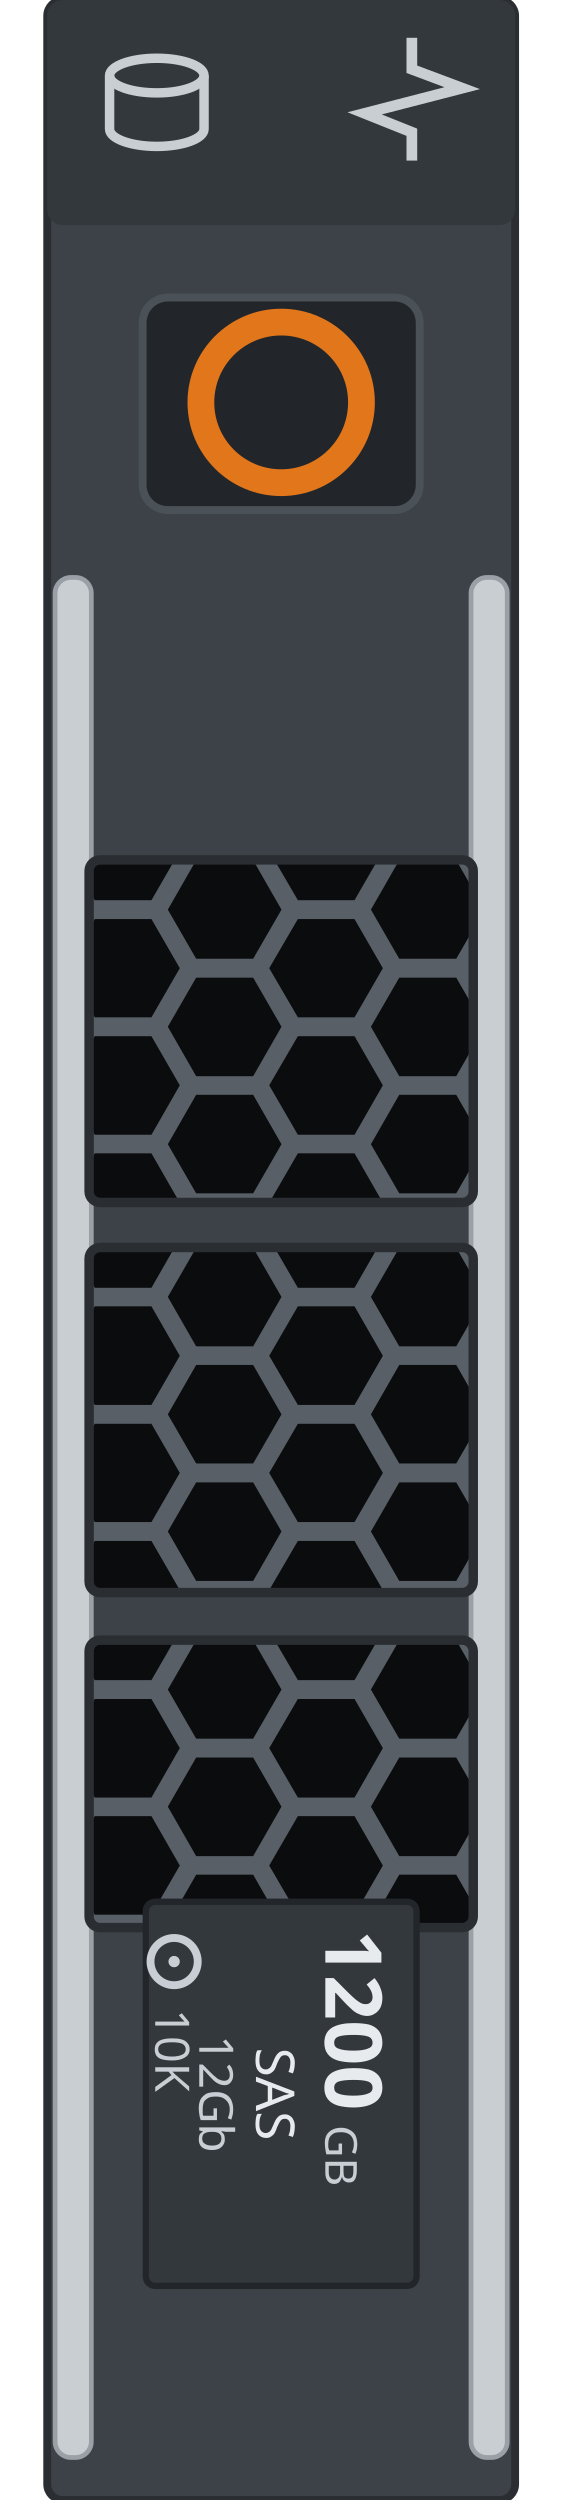
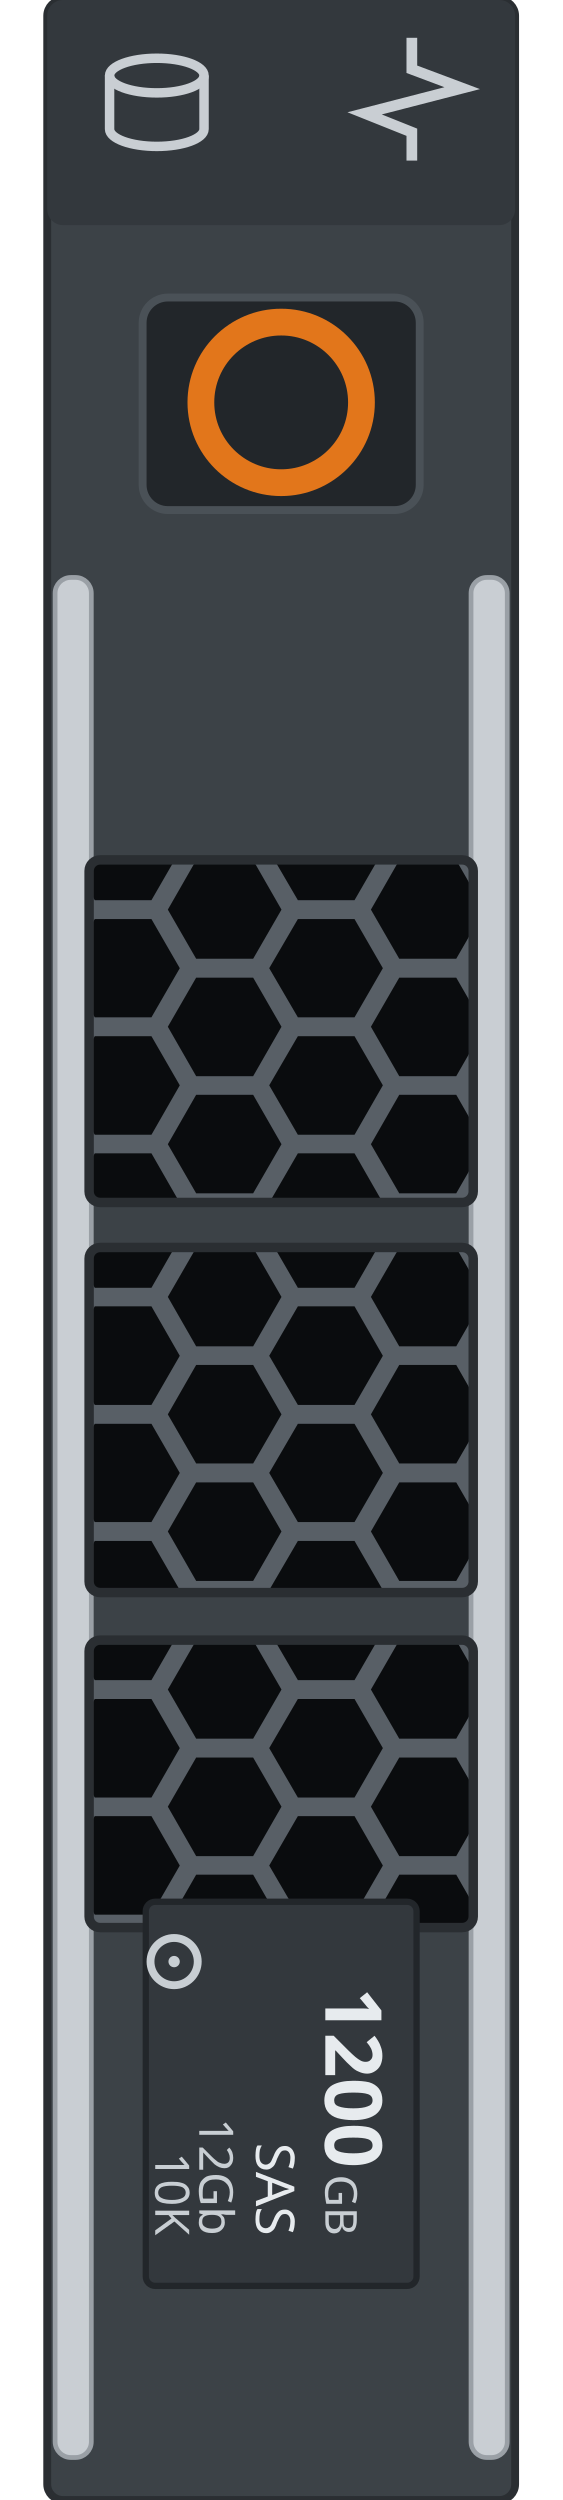
<svg xmlns="http://www.w3.org/2000/svg" width="17.868mm" height="79.4mm" viewBox="0 0 17.868 79.4">
  <defs>
    <clipPath id="w0">
      <rect x="2.83" y="27.31" width="12.20" height="10.88" rx="0.35" />
    </clipPath>
    <clipPath id="w1">
      <rect x="2.83" y="39.62" width="12.20" height="10.96" rx="0.35" />
    </clipPath>
    <clipPath id="w2">
      <rect x="2.83" y="52.09" width="12.20" height="9.13" rx="0.35" />
    </clipPath>
  </defs>
  <rect x="1.50" y="0" width="14.86" height="79.4" rx="0.5" fill="#3c4247" stroke="#2a2e32" stroke-width="0.25" />
  <rect x="1.50" y="0" width="14.86" height="7.15" rx="0.5" fill="#33383d" />
  <g id="lamp-activity" transform="rotate(90 13.13 3.15)" fill="none" stroke="#c9ced3" stroke-width="0.34">
    <path d="M11.18 3.2 l1.0 0 0.6 -1.6 0.8 3.1 0.6 -1.5 0.9 0" />
  </g>
  <g id="lamp-status" fill="none" stroke="#c9ced3" stroke-width="0.3">
    <ellipse cx="4.98" cy="2.4" rx="1.5" ry="0.55" />
    <path d="M3.48 2.4 v1.7 a1.5 0.55 0 0 0 3.0 0 v-1.7" />
  </g>
  <rect x="1.75" y="18.34" width="1.15" height="59.71" rx="0.5" fill="#c9ced3" stroke="#9aa0a6" stroke-width="0.15" />
  <rect x="14.96" y="18.34" width="1.15" height="59.71" rx="0.5" fill="#c9ced3" stroke="#9aa0a6" stroke-width="0.15" />
  <rect id="release" x="4.53" y="9.45" width="8.8" height="6.75" rx="0.8" fill="#22262a" stroke="#4a5157" stroke-width="0.25" />
  <circle cx="8.93" cy="12.78" r="2.55" fill="none" stroke="#e2761b" stroke-width="0.85" />
  <g id="window-1" clip-path="url(#w0)">
    <rect x="2.83" y="27.31" width="12.20" height="10.88" fill="#585f66" />
    <g fill="#0a0c0e">
      <path d="M2.49 25.16 L1.59 26.73 L-0.22 26.73 L-1.12 25.16 L-0.22 23.60 L1.59 23.60 Z" />
      <path d="M2.49 28.89 L1.59 30.45 L-0.22 30.45 L-1.12 28.89 L-0.22 27.32 L1.59 27.32 Z" />
      <path d="M2.49 32.61 L1.59 34.18 L-0.22 34.18 L-1.12 32.61 L-0.22 31.05 L1.59 31.05 Z" />
      <path d="M2.49 36.34 L1.59 37.90 L-0.22 37.90 L-1.12 36.34 L-0.22 34.77 L1.59 34.77 Z" />
      <path d="M2.49 40.06 L1.59 41.62 L-0.22 41.62 L-1.12 40.06 L-0.22 38.50 L1.59 38.50 Z" />
      <path d="M5.71 27.03 L4.81 28.59 L3.01 28.59 L2.10 27.03 L3.01 25.46 L4.81 25.46 Z" />
      <path d="M5.71 30.75 L4.81 32.31 L3.01 32.31 L2.10 30.75 L3.01 29.19 L4.81 29.19 Z" />
      <path d="M5.71 34.47 L4.81 36.04 L3.01 36.04 L2.10 34.47 L3.01 32.91 L4.81 32.91 Z" />
      <path d="M5.71 38.20 L4.81 39.76 L3.01 39.76 L2.10 38.20 L3.01 36.63 L4.81 36.63 Z" />
      <path d="M8.94 25.16 L8.04 26.73 L6.23 26.73 L5.33 25.16 L6.23 23.60 L8.04 23.60 Z" />
      <path d="M8.94 28.89 L8.04 30.45 L6.23 30.45 L5.33 28.89 L6.23 27.32 L8.04 27.32 Z" />
      <path d="M8.94 32.61 L8.04 34.18 L6.23 34.18 L5.33 32.61 L6.23 31.05 L8.04 31.05 Z" />
      <path d="M8.94 36.34 L8.04 37.90 L6.23 37.90 L5.33 36.34 L6.23 34.77 L8.04 34.77 Z" />
      <path d="M8.94 40.06 L8.04 41.62 L6.23 41.62 L5.33 40.06 L6.23 38.50 L8.04 38.50 Z" />
      <path d="M12.16 27.03 L11.26 28.59 L9.46 28.59 L8.55 27.03 L9.46 25.46 L11.26 25.46 Z" />
      <path d="M12.16 30.75 L11.26 32.31 L9.46 32.31 L8.55 30.75 L9.46 29.19 L11.26 29.19 Z" />
      <path d="M12.16 34.47 L11.26 36.04 L9.46 36.04 L8.55 34.47 L9.46 32.91 L11.26 32.91 Z" />
      <path d="M12.16 38.20 L11.26 39.76 L9.46 39.76 L8.55 38.20 L9.46 36.63 L11.26 36.63 Z" />
      <path d="M15.39 25.16 L14.49 26.73 L12.68 26.73 L11.78 25.16 L12.68 23.60 L14.49 23.60 Z" />
      <path d="M15.39 28.89 L14.49 30.45 L12.68 30.45 L11.78 28.89 L12.68 27.32 L14.49 27.32 Z" />
      <path d="M15.39 32.61 L14.49 34.18 L12.68 34.18 L11.78 32.61 L12.68 31.05 L14.49 31.05 Z" />
      <path d="M15.39 36.34 L14.49 37.90 L12.68 37.90 L11.78 36.34 L12.68 34.77 L14.49 34.77 Z" />
      <path d="M15.39 40.06 L14.49 41.62 L12.68 41.62 L11.78 40.06 L12.68 38.50 L14.49 38.50 Z" />
      <path d="M18.61 27.03 L17.71 28.59 L15.91 28.59 L15.00 27.03 L15.91 25.46 L17.71 25.46 Z" />
      <path d="M18.61 30.75 L17.71 32.31 L15.91 32.31 L15.00 30.75 L15.91 29.19 L17.71 29.19 Z" />
      <path d="M18.61 34.47 L17.71 36.04 L15.91 36.04 L15.00 34.47 L15.91 32.91 L17.71 32.91 Z" />
      <path d="M18.61 38.20 L17.71 39.76 L15.91 39.76 L15.00 38.20 L15.91 36.63 L17.71 36.63 Z" />
    </g>
  </g>
  <rect x="2.83" y="27.31" width="12.20" height="10.88" rx="0.35" fill="none" stroke="#2a2e32" stroke-width="0.3" />
  <g id="window-2" clip-path="url(#w1)">
    <rect x="2.83" y="39.62" width="12.20" height="10.96" fill="#585f66" />
    <g fill="#0a0c0e">
      <path d="M2.49 37.47 L1.59 39.03 L-0.22 39.03 L-1.12 37.47 L-0.22 35.91 L1.59 35.91 Z" />
      <path d="M2.49 41.19 L1.59 42.76 L-0.22 42.76 L-1.12 41.19 L-0.22 39.63 L1.59 39.63 Z" />
      <path d="M2.49 44.92 L1.59 46.48 L-0.22 46.48 L-1.12 44.92 L-0.22 43.35 L1.59 43.35 Z" />
      <path d="M2.49 48.64 L1.59 50.21 L-0.22 50.21 L-1.12 48.64 L-0.22 47.08 L1.59 47.08 Z" />
      <path d="M2.49 52.37 L1.59 53.93 L-0.22 53.93 L-1.12 52.37 L-0.22 50.80 L1.59 50.80 Z" />
      <path d="M5.71 39.33 L4.81 40.90 L3.01 40.90 L2.10 39.33 L3.01 37.77 L4.81 37.77 Z" />
      <path d="M5.71 43.06 L4.81 44.62 L3.01 44.62 L2.10 43.06 L3.01 41.49 L4.81 41.49 Z" />
      <path d="M5.71 46.78 L4.81 48.34 L3.01 48.34 L2.10 46.78 L3.01 45.22 L4.81 45.22 Z" />
      <path d="M5.71 50.50 L4.81 52.07 L3.01 52.07 L2.10 50.50 L3.01 48.94 L4.81 48.94 Z" />
      <path d="M8.94 37.47 L8.04 39.03 L6.23 39.03 L5.33 37.47 L6.23 35.91 L8.04 35.91 Z" />
      <path d="M8.94 41.19 L8.04 42.76 L6.23 42.76 L5.33 41.19 L6.23 39.63 L8.04 39.63 Z" />
      <path d="M8.94 44.92 L8.04 46.48 L6.23 46.48 L5.33 44.92 L6.23 43.35 L8.04 43.35 Z" />
      <path d="M8.94 48.64 L8.04 50.21 L6.23 50.21 L5.33 48.64 L6.23 47.08 L8.04 47.08 Z" />
      <path d="M8.94 52.37 L8.04 53.93 L6.23 53.93 L5.33 52.37 L6.23 50.80 L8.04 50.80 Z" />
      <path d="M12.16 39.33 L11.26 40.90 L9.46 40.90 L8.55 39.33 L9.46 37.77 L11.26 37.77 Z" />
      <path d="M12.16 43.06 L11.26 44.62 L9.46 44.62 L8.55 43.06 L9.46 41.49 L11.26 41.49 Z" />
      <path d="M12.16 46.78 L11.26 48.34 L9.46 48.34 L8.55 46.78 L9.46 45.22 L11.26 45.22 Z" />
      <path d="M12.16 50.50 L11.26 52.07 L9.46 52.07 L8.55 50.50 L9.46 48.94 L11.26 48.94 Z" />
      <path d="M15.39 37.47 L14.49 39.03 L12.68 39.03 L11.78 37.47 L12.68 35.91 L14.49 35.91 Z" />
      <path d="M15.39 41.19 L14.49 42.76 L12.68 42.76 L11.78 41.19 L12.68 39.63 L14.49 39.63 Z" />
      <path d="M15.39 44.92 L14.49 46.48 L12.68 46.48 L11.78 44.92 L12.68 43.35 L14.49 43.35 Z" />
      <path d="M15.39 48.64 L14.49 50.21 L12.68 50.21 L11.78 48.64 L12.68 47.08 L14.49 47.08 Z" />
      <path d="M15.39 52.37 L14.49 53.93 L12.68 53.93 L11.78 52.37 L12.68 50.80 L14.49 50.80 Z" />
      <path d="M18.61 39.33 L17.71 40.90 L15.91 40.90 L15.00 39.33 L15.91 37.77 L17.71 37.77 Z" />
      <path d="M18.61 43.06 L17.71 44.62 L15.91 44.62 L15.00 43.06 L15.91 41.49 L17.71 41.49 Z" />
      <path d="M18.61 46.78 L17.71 48.34 L15.91 48.34 L15.00 46.78 L15.91 45.22 L17.71 45.22 Z" />
      <path d="M18.61 50.50 L17.71 52.07 L15.91 52.07 L15.00 50.50 L15.91 48.94 L17.71 48.94 Z" />
    </g>
  </g>
  <rect x="2.83" y="39.62" width="12.20" height="10.96" rx="0.35" fill="none" stroke="#2a2e32" stroke-width="0.3" />
  <g id="window-3" clip-path="url(#w2)">
    <rect x="2.83" y="52.09" width="12.20" height="9.13" fill="#585f66" />
    <g fill="#0a0c0e">
      <path d="M2.49 49.94 L1.59 51.50 L-0.22 51.50 L-1.12 49.94 L-0.22 48.37 L1.59 48.37 Z" />
      <path d="M2.49 53.66 L1.59 55.22 L-0.22 55.22 L-1.12 53.66 L-0.22 52.10 L1.59 52.10 Z" />
      <path d="M2.49 57.38 L1.59 58.95 L-0.22 58.95 L-1.12 57.38 L-0.22 55.82 L1.59 55.82 Z" />
      <path d="M2.49 61.11 L1.59 62.67 L-0.22 62.67 L-1.12 61.11 L-0.22 59.54 L1.59 59.54 Z" />
      <path d="M5.71 51.80 L4.81 53.36 L3.01 53.36 L2.10 51.80 L3.01 50.23 L4.81 50.23 Z" />
      <path d="M5.71 55.52 L4.81 57.09 L3.01 57.09 L2.10 55.52 L3.01 53.96 L4.81 53.96 Z" />
      <path d="M5.71 59.25 L4.81 60.81 L3.01 60.81 L2.10 59.25 L3.01 57.68 L4.81 57.68 Z" />
      <path d="M5.71 62.97 L4.81 64.53 L3.01 64.53 L2.10 62.97 L3.01 61.41 L4.81 61.41 Z" />
      <path d="M8.94 49.94 L8.04 51.50 L6.23 51.50 L5.33 49.94 L6.23 48.37 L8.04 48.37 Z" />
      <path d="M8.94 53.66 L8.04 55.22 L6.23 55.22 L5.33 53.66 L6.23 52.10 L8.04 52.10 Z" />
      <path d="M8.94 57.38 L8.04 58.95 L6.23 58.95 L5.33 57.38 L6.23 55.82 L8.04 55.82 Z" />
      <path d="M8.94 61.11 L8.04 62.67 L6.23 62.67 L5.33 61.11 L6.23 59.54 L8.04 59.54 Z" />
      <path d="M12.16 51.80 L11.26 53.36 L9.46 53.36 L8.55 51.80 L9.46 50.23 L11.26 50.23 Z" />
      <path d="M12.16 55.52 L11.26 57.09 L9.46 57.09 L8.55 55.52 L9.46 53.96 L11.26 53.96 Z" />
      <path d="M12.16 59.25 L11.26 60.81 L9.46 60.81 L8.55 59.25 L9.46 57.68 L11.26 57.68 Z" />
      <path d="M12.16 62.97 L11.26 64.53 L9.46 64.53 L8.55 62.97 L9.46 61.41 L11.26 61.41 Z" />
      <path d="M15.39 49.94 L14.49 51.50 L12.68 51.50 L11.78 49.94 L12.68 48.37 L14.49 48.37 Z" />
      <path d="M15.39 53.66 L14.49 55.22 L12.68 55.22 L11.78 53.66 L12.68 52.10 L14.49 52.10 Z" />
      <path d="M15.39 57.38 L14.49 58.95 L12.68 58.95 L11.78 57.38 L12.68 55.82 L14.49 55.82 Z" />
      <path d="M15.39 61.11 L14.49 62.67 L12.68 62.67 L11.78 61.11 L12.68 59.54 L14.49 59.54 Z" />
      <path d="M18.61 51.80 L17.71 53.36 L15.91 53.36 L15.00 51.80 L15.91 50.23 L17.71 50.23 Z" />
      <path d="M18.61 55.52 L17.71 57.09 L15.91 57.09 L15.00 55.52 L15.91 53.96 L17.71 53.96 Z" />
      <path d="M18.61 59.25 L17.71 60.81 L15.91 60.81 L15.00 59.25 L15.91 57.68 L17.71 57.68 Z" />
      <path d="M18.61 62.97 L17.71 64.53 L15.91 64.53 L15.00 62.97 L15.91 61.41 L17.71 61.41 Z" />
    </g>
  </g>
  <rect x="2.83" y="52.09" width="12.20" height="9.13" rx="0.35" fill="none" stroke="#2a2e32" stroke-width="0.3" />
  <g id="drive-label" transform="rotate(90 8.93 66.50)">
    <rect id="label" x="2.83" y="62.2" width="12.2" height="8.6" rx="0.3" fill="#33383d" stroke="#22262a" stroke-width="0.2" />
    <g id="silkscreen">
-       <text x="3.73" y="65.10" font-family="sans-serif" font-size="2.5" font-weight="bold" fill="#e7ebee">1200</text>
-       <text x="9.93" y="65.10" font-family="sans-serif" font-size="1.4" fill="#c8ced3">GB</text>
-       <text x="8.93" y="67.30" font-family="sans-serif" font-size="1.7" fill="#e7ebee" text-anchor="middle">SAS</text>
-       <text x="8.93" y="69.10" font-family="sans-serif" font-size="1.5" fill="#c8ced3" text-anchor="middle">12Gb</text>
+       <text x="11.28" y="65.10" font-family="sans-serif" font-size="2.5" font-weight="bold" fill="#e7ebee" text-anchor="end">1200</text>
+       <text x="13.43" y="65.10" font-family="sans-serif" font-size="1.4" fill="#c8ced3" text-anchor="end">GB</text>
+       <text x="13.43" y="67.30" font-family="sans-serif" font-size="1.7" fill="#e7ebee" text-anchor="end">SAS</text>
+       <text x="13.43" y="69.10" font-family="sans-serif" font-size="1.5" fill="#c8ced3" text-anchor="end">12Gb</text>
      <circle cx="4.73" cy="69.90" r="0.75" fill="none" stroke="#c8ced3" stroke-width="0.25" />
      <circle cx="4.73" cy="69.90" r="0.18" fill="#c8ced3" />
-       <text x="6.23" y="70.50" font-family="sans-serif" font-size="1.5" fill="#c8ced3">10K</text>
+       <text x="13.43" y="70.50" font-family="sans-serif" font-size="1.5" fill="#c8ced3" text-anchor="end">10K</text>
    </g>
  </g>
</svg>
